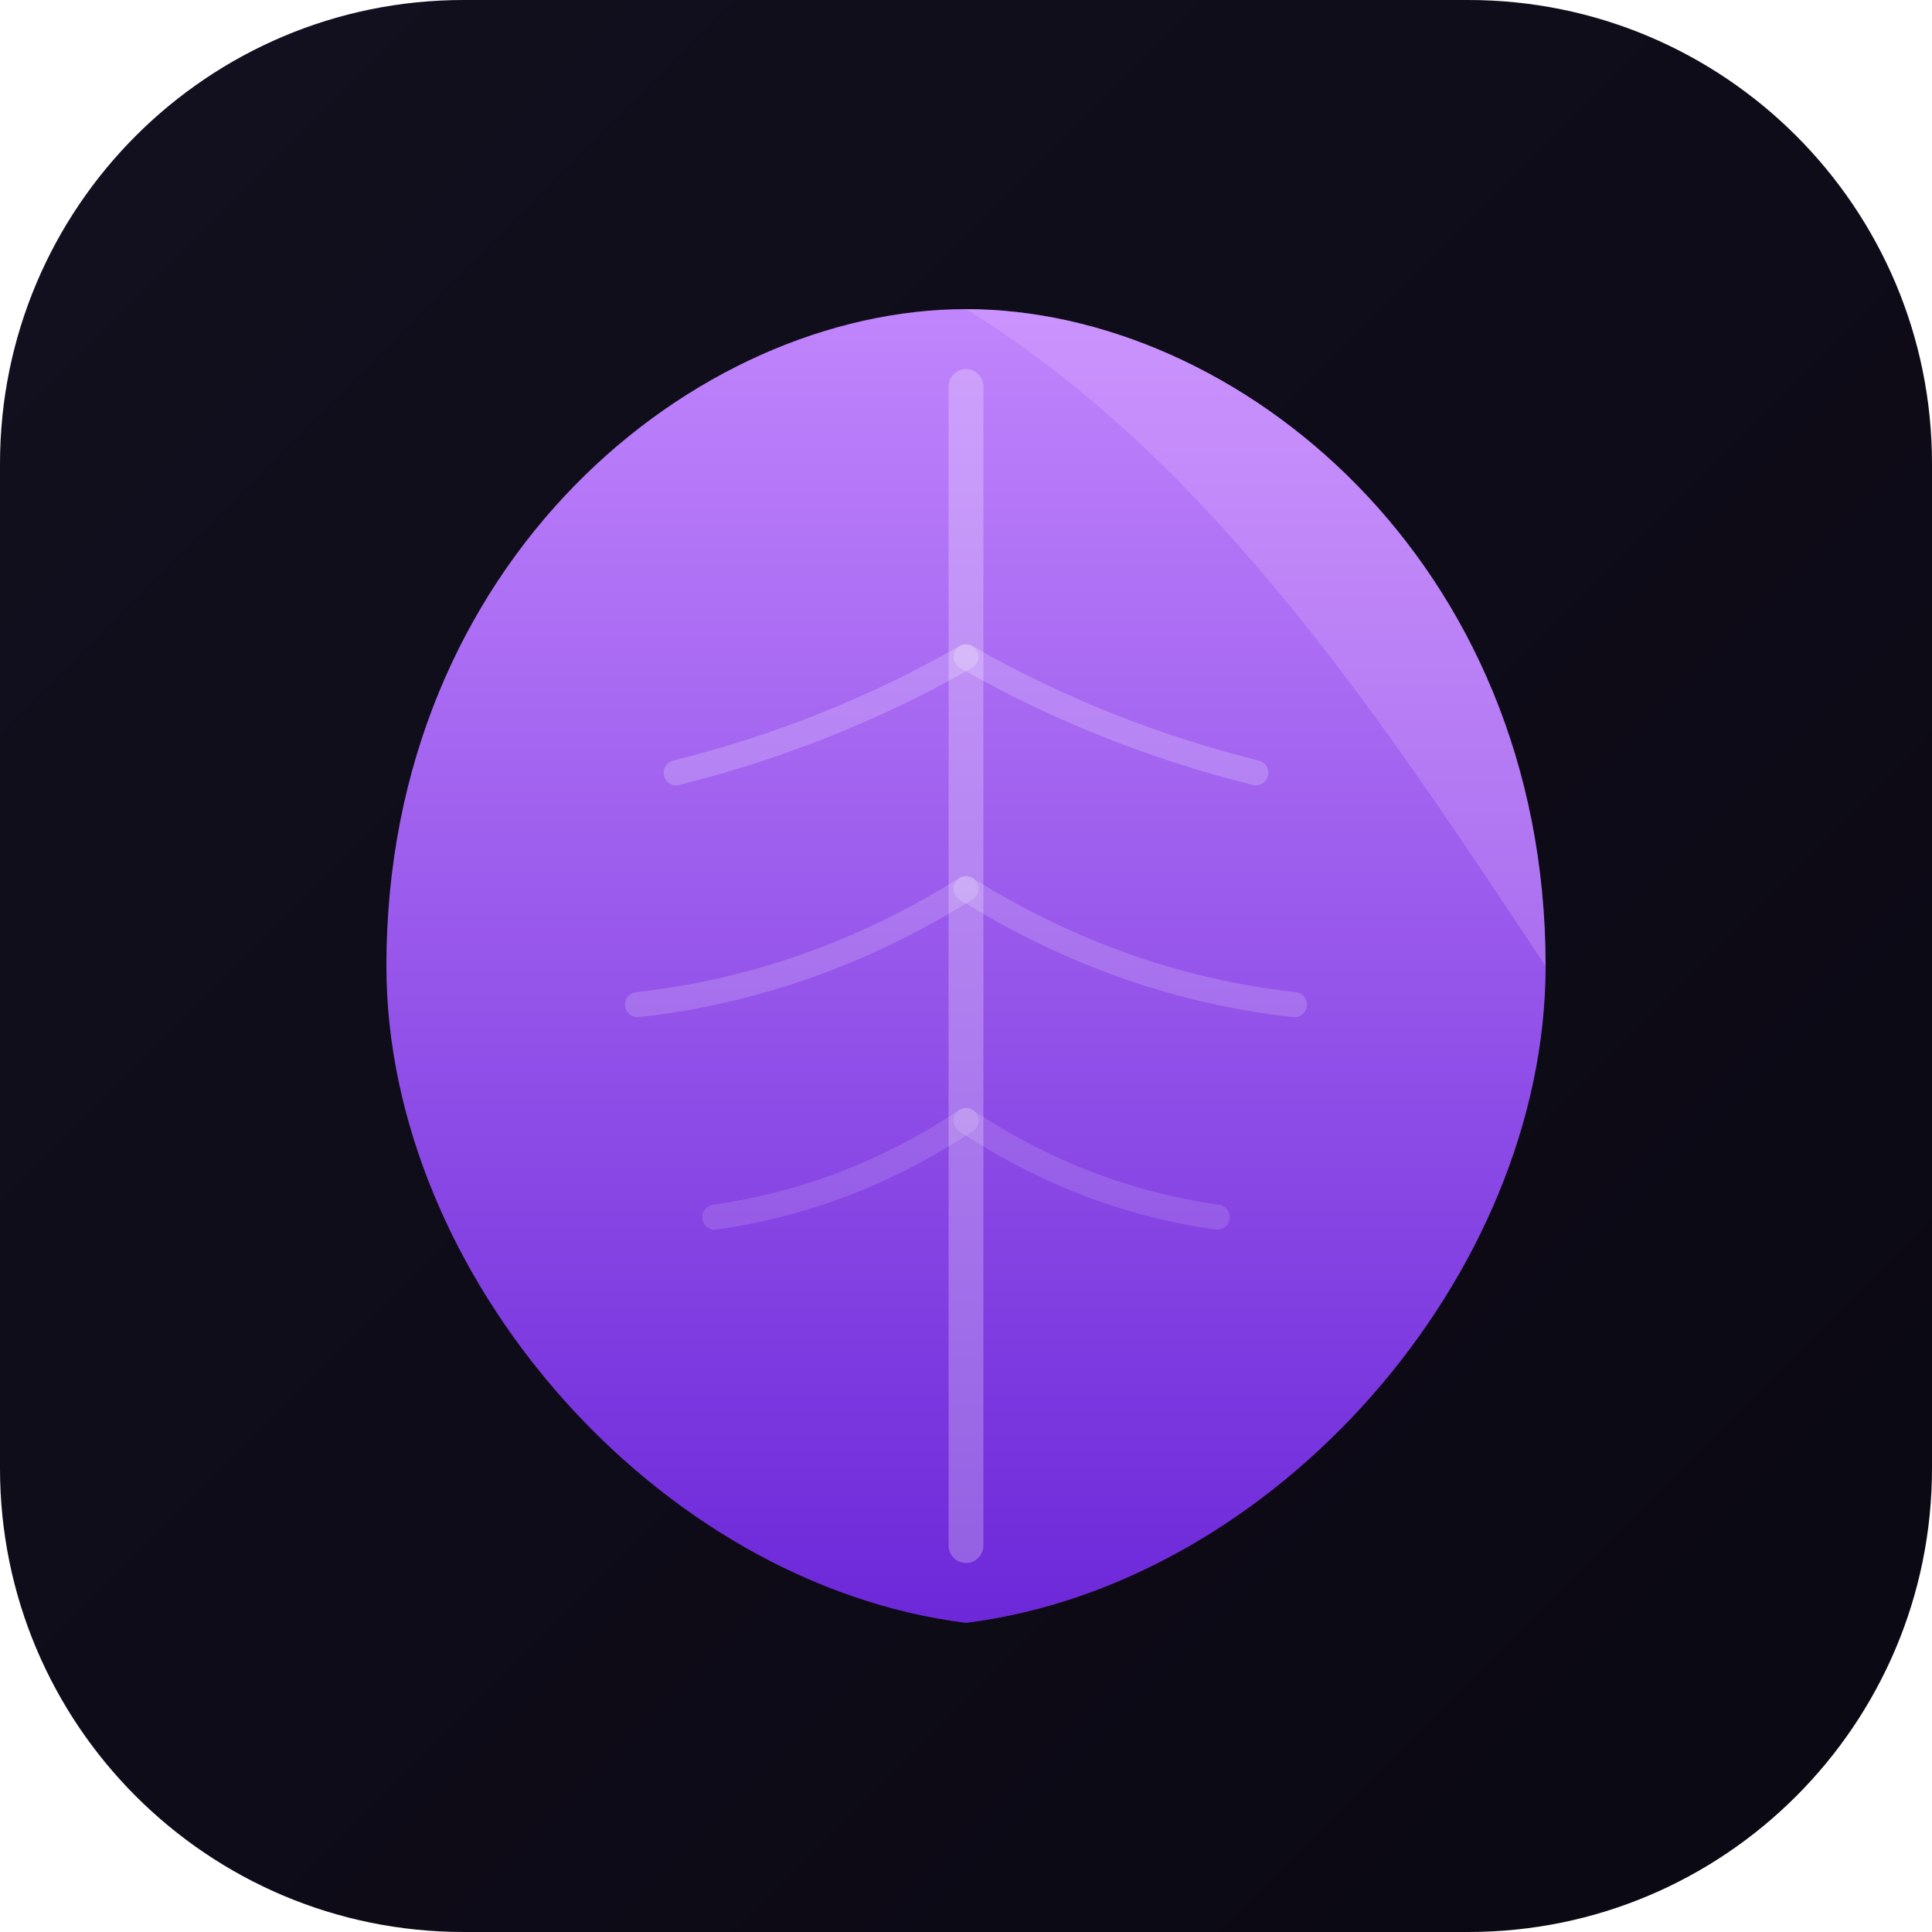
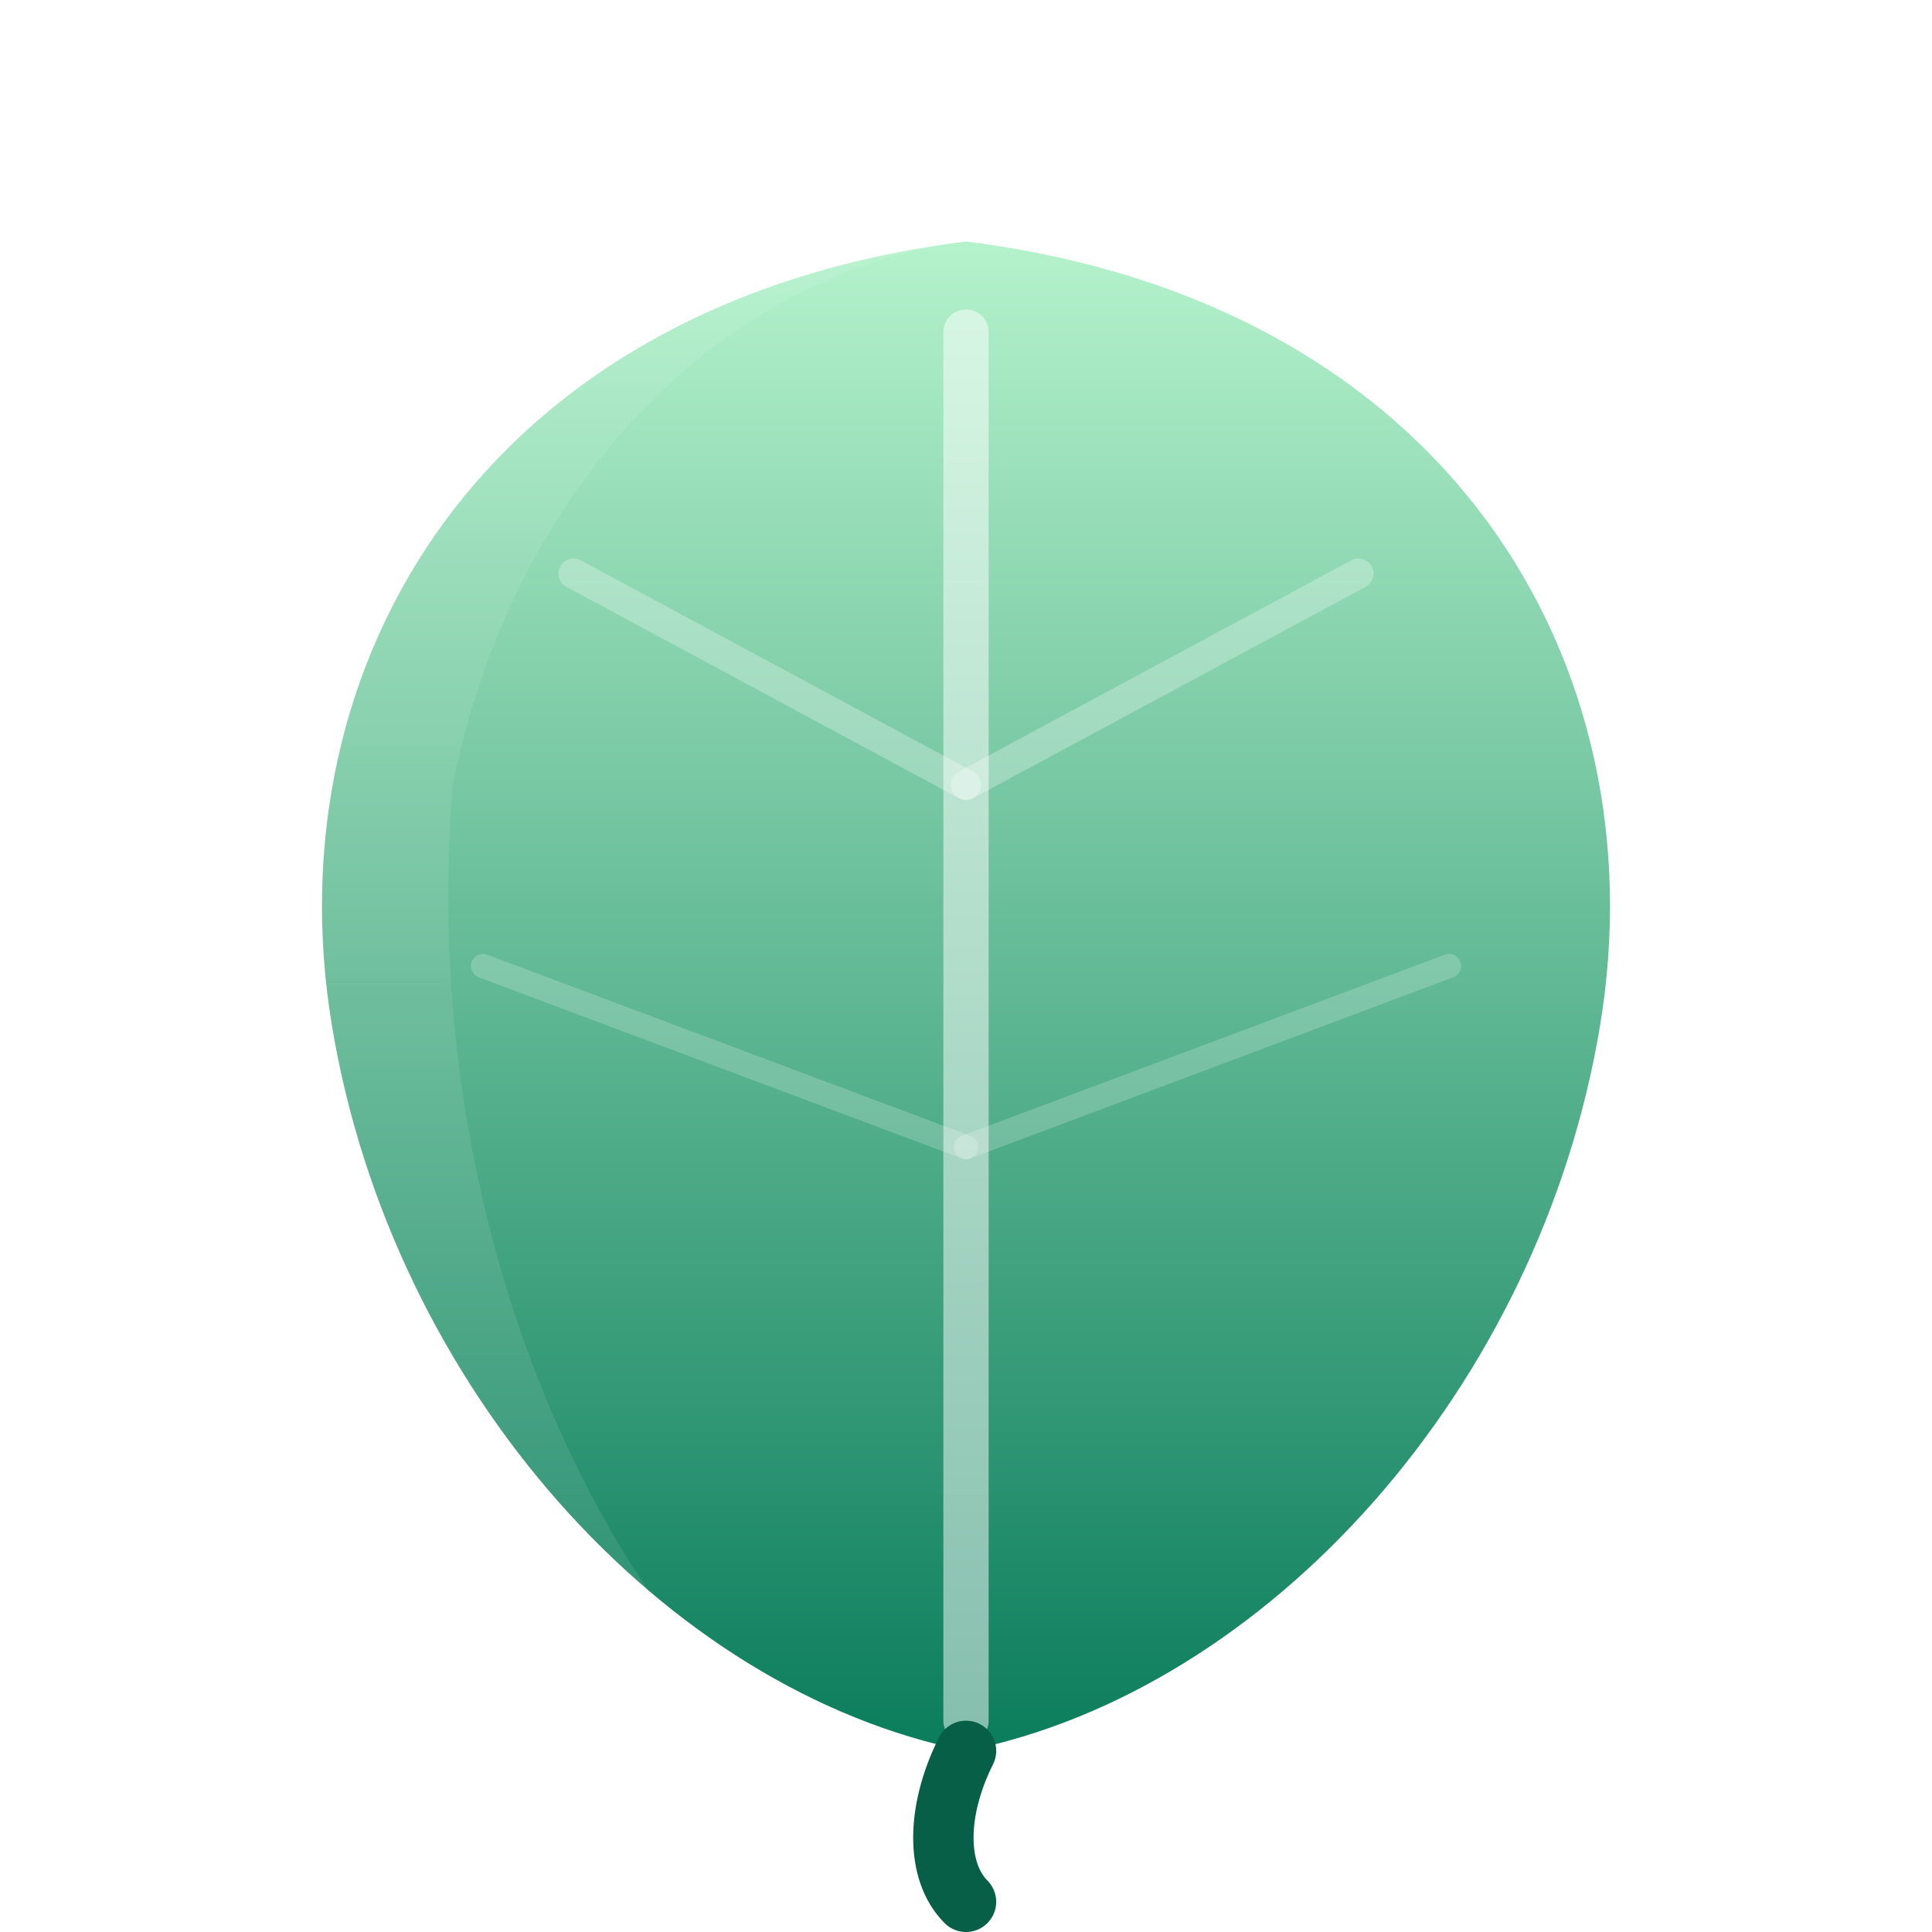
- <svg xmlns="http://www.w3.org/2000/svg" viewBox="0 0 100 100">
+ <svg xmlns="http://www.w3.org/2000/svg" viewBox="0 0 64 64" fill="none">
  <defs>
-     <linearGradient id="lg" x1="0" y1="0" x2="0" y2="1">
-       <stop offset="0%" stop-color="#c084fc" />
-       <stop offset="100%" stop-color="#6d28d9" />
-     </linearGradient>
-     <linearGradient id="bg" x1="0" y1="0" x2="1" y2="1">
-       <stop offset="0%" stop-color="#13101f" />
-       <stop offset="100%" stop-color="#0a0812" />
+     <linearGradient id="g" x1="32" y1="6" x2="32" y2="60" gradientUnits="userSpaceOnUse">
+       <stop offset="0%" stop-color="#bbf7d0" />
+       <stop offset="100%" stop-color="#047857" />
    </linearGradient>
  </defs>
-   <rect width="100" height="100" rx="24" fill="url(#bg)" />
-   <path d="M50 16 C64 16 80 29 80 50 C80 66 66 82 50 84 C34 82 20 66 20 50 C20 29 36 16 50 16Z" fill="url(#lg)" />
-   <path d="M50 16 C64 16 80 29 80 50 C72 38 63 24 50 16Z" fill="rgba(240,200,255,0.22)" />
-   <path d="M50 20 Q50 54 50 80" stroke="rgba(255,255,255,0.25)" stroke-width="1.8" fill="none" stroke-linecap="round" />
-   <path d="M50 34 Q43 38 35 40" stroke="rgba(255,255,255,0.2)" stroke-width="1.3" fill="none" stroke-linecap="round" />
-   <path d="M50 46 Q42 51 33 52" stroke="rgba(255,255,255,0.17)" stroke-width="1.3" fill="none" stroke-linecap="round" />
-   <path d="M50 58 Q44 62 37 63" stroke="rgba(255,255,255,0.13)" stroke-width="1.3" fill="none" stroke-linecap="round" />
-   <path d="M50 34 Q57 38 65 40" stroke="rgba(255,255,255,0.2)" stroke-width="1.3" fill="none" stroke-linecap="round" />
-   <path d="M50 46 Q58 51 67 52" stroke="rgba(255,255,255,0.17)" stroke-width="1.3" fill="none" stroke-linecap="round" />
-   <path d="M50 58 Q56 62 63 63" stroke="rgba(255,255,255,0.13)" stroke-width="1.3" fill="none" stroke-linecap="round" />
+   <path d="M32 8 C16 10 9 22 11 34 C13 46 22 56 32 58 C42 56 51 46 53 34 C55 22 48 10 32 8Z" fill="url(#g)" />
+   <path d="M32 8 C16 10 9 22 11 34 C12 44 18 53 25 57 C18 50 14 38 15 26 C17 16 24 9 32 8Z" fill="rgba(255,255,255,0.09)" />
+   <line x1="32" y1="57" x2="32" y2="11" stroke="rgba(255,255,255,0.5)" stroke-width="1.5" stroke-linecap="round" />
+   <line x1="32" y1="26" x2="19" y2="19" stroke="rgba(255,255,255,0.28)" stroke-width="1" stroke-linecap="round" />
+   <line x1="32" y1="26" x2="45" y2="19" stroke="rgba(255,255,255,0.28)" stroke-width="1" stroke-linecap="round" />
+   <line x1="32" y1="38" x2="16" y2="32" stroke="rgba(255,255,255,0.2)" stroke-width="0.8" stroke-linecap="round" />
+   <line x1="32" y1="38" x2="48" y2="32" stroke="rgba(255,255,255,0.2)" stroke-width="0.8" stroke-linecap="round" />
+   <path d="M32 58 C31 60 31 62 32 63" stroke="#065f46" stroke-width="2" stroke-linecap="round" fill="none" />
</svg>
